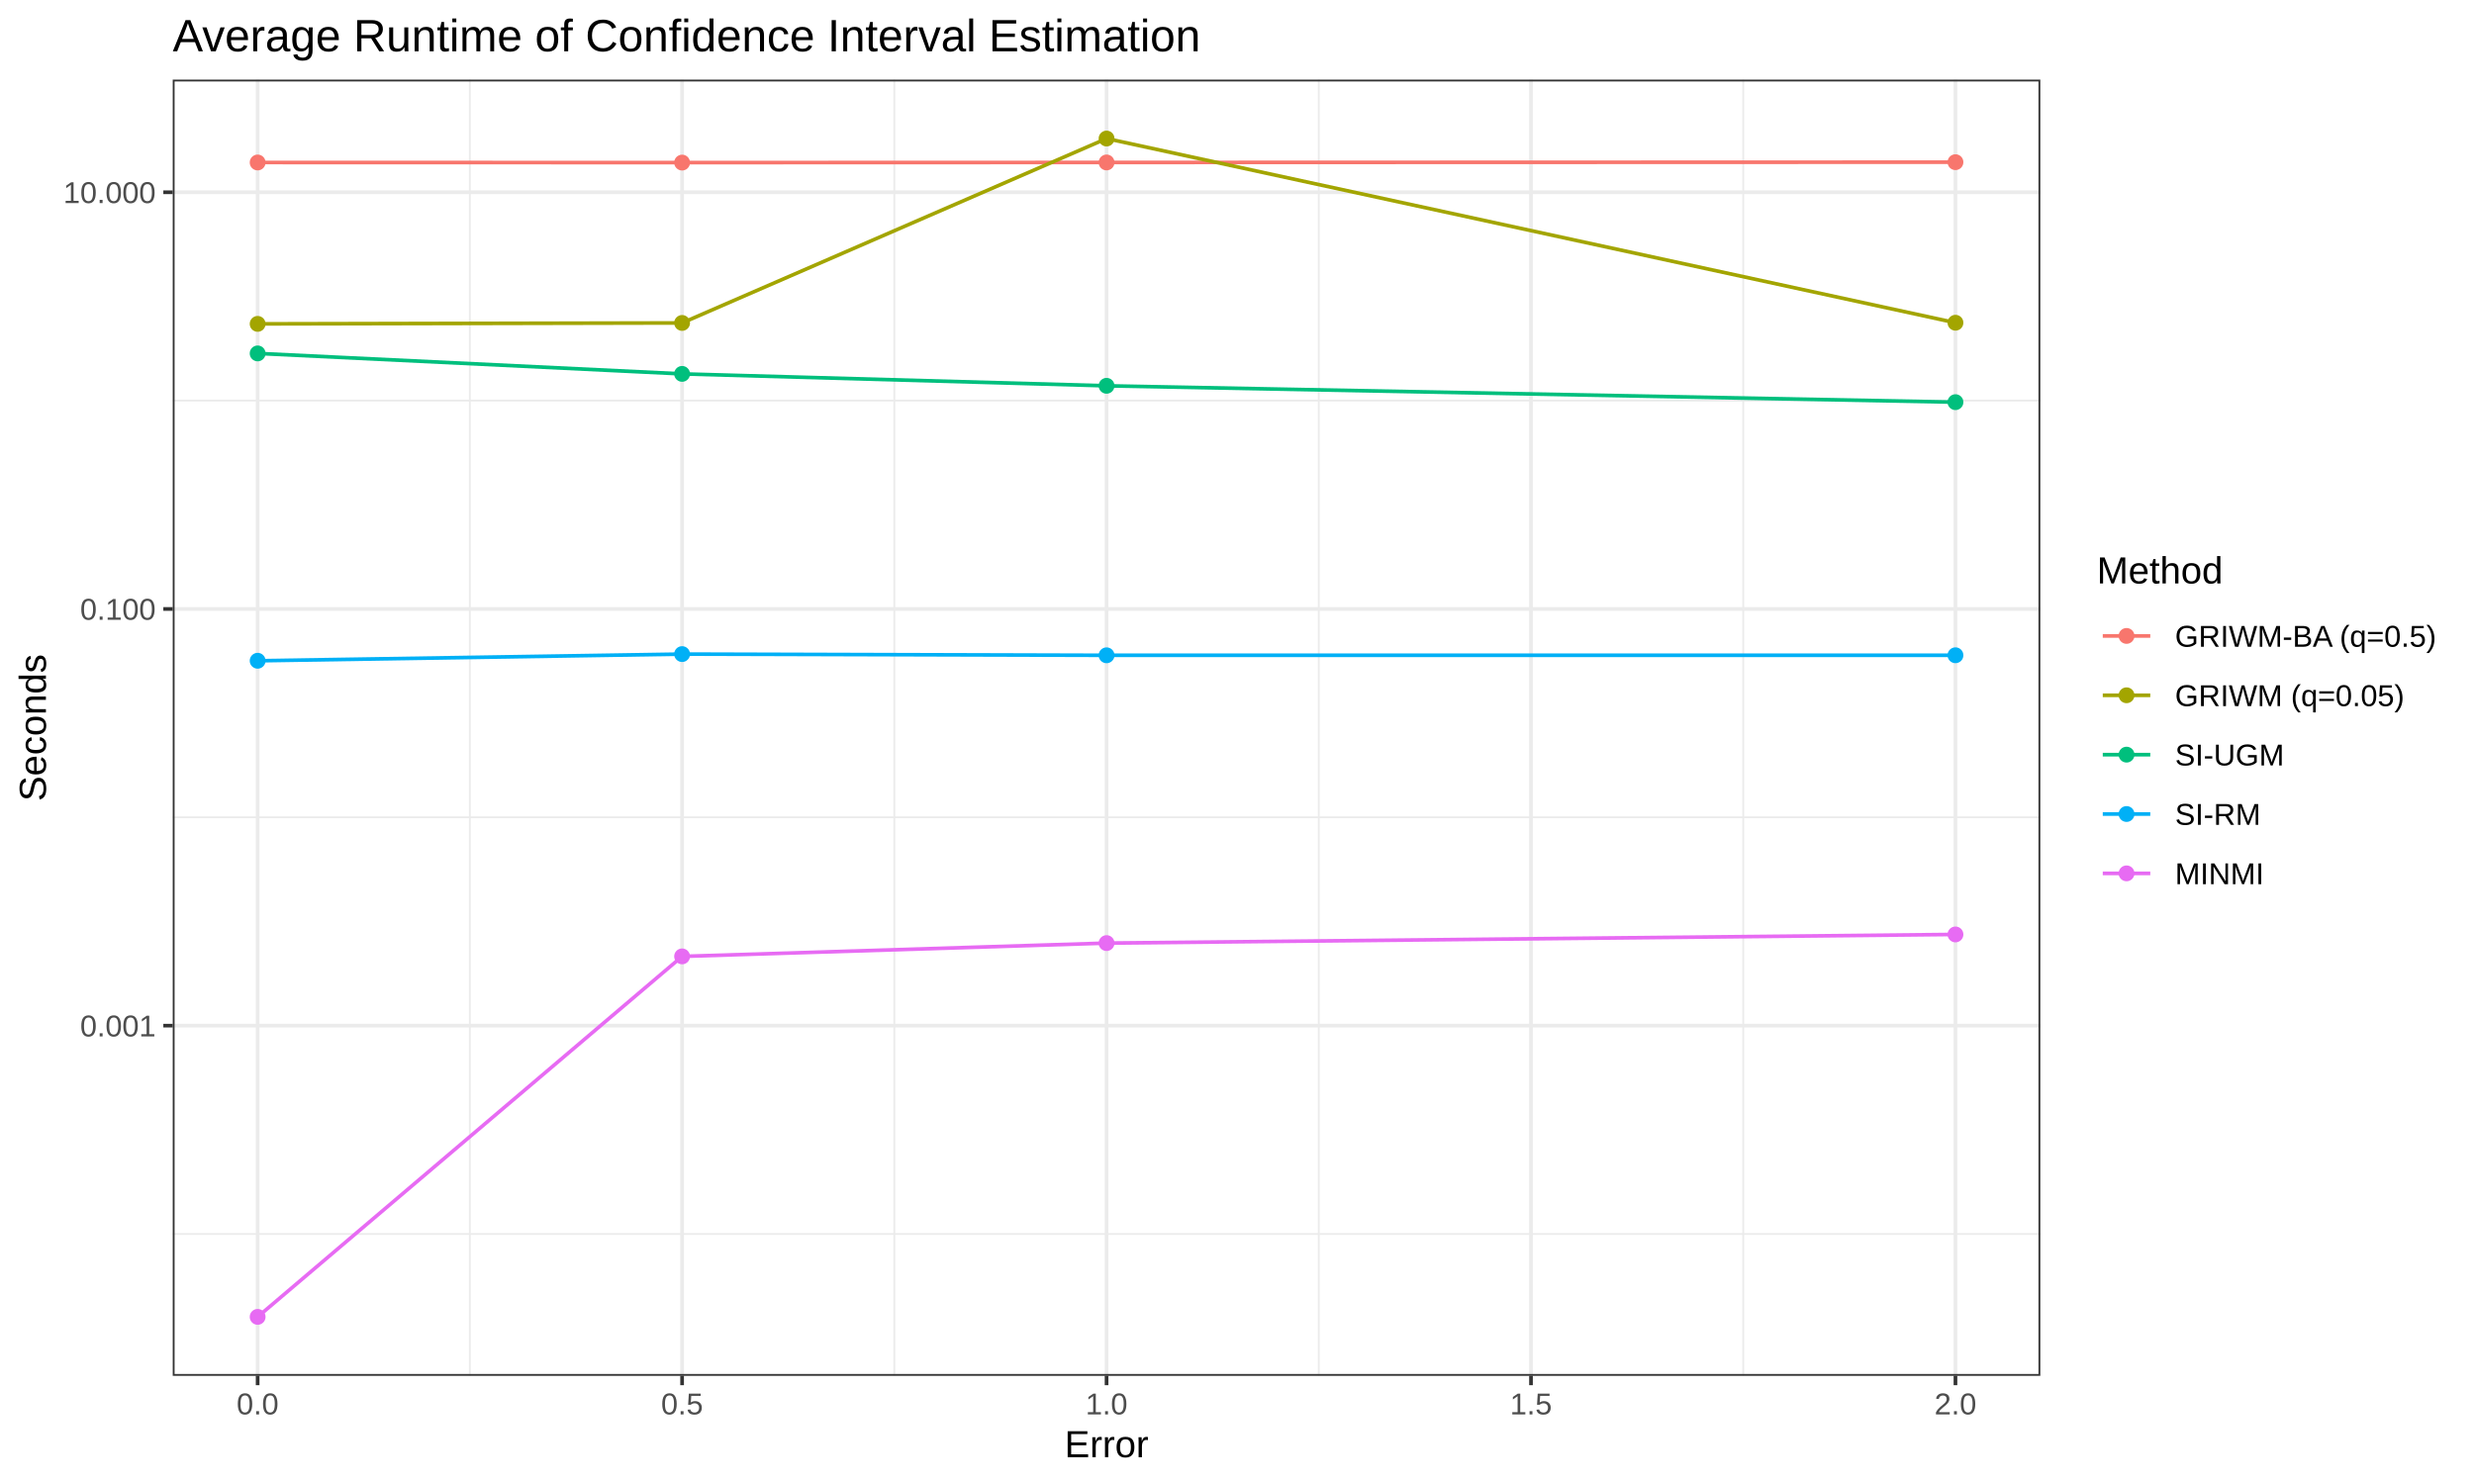
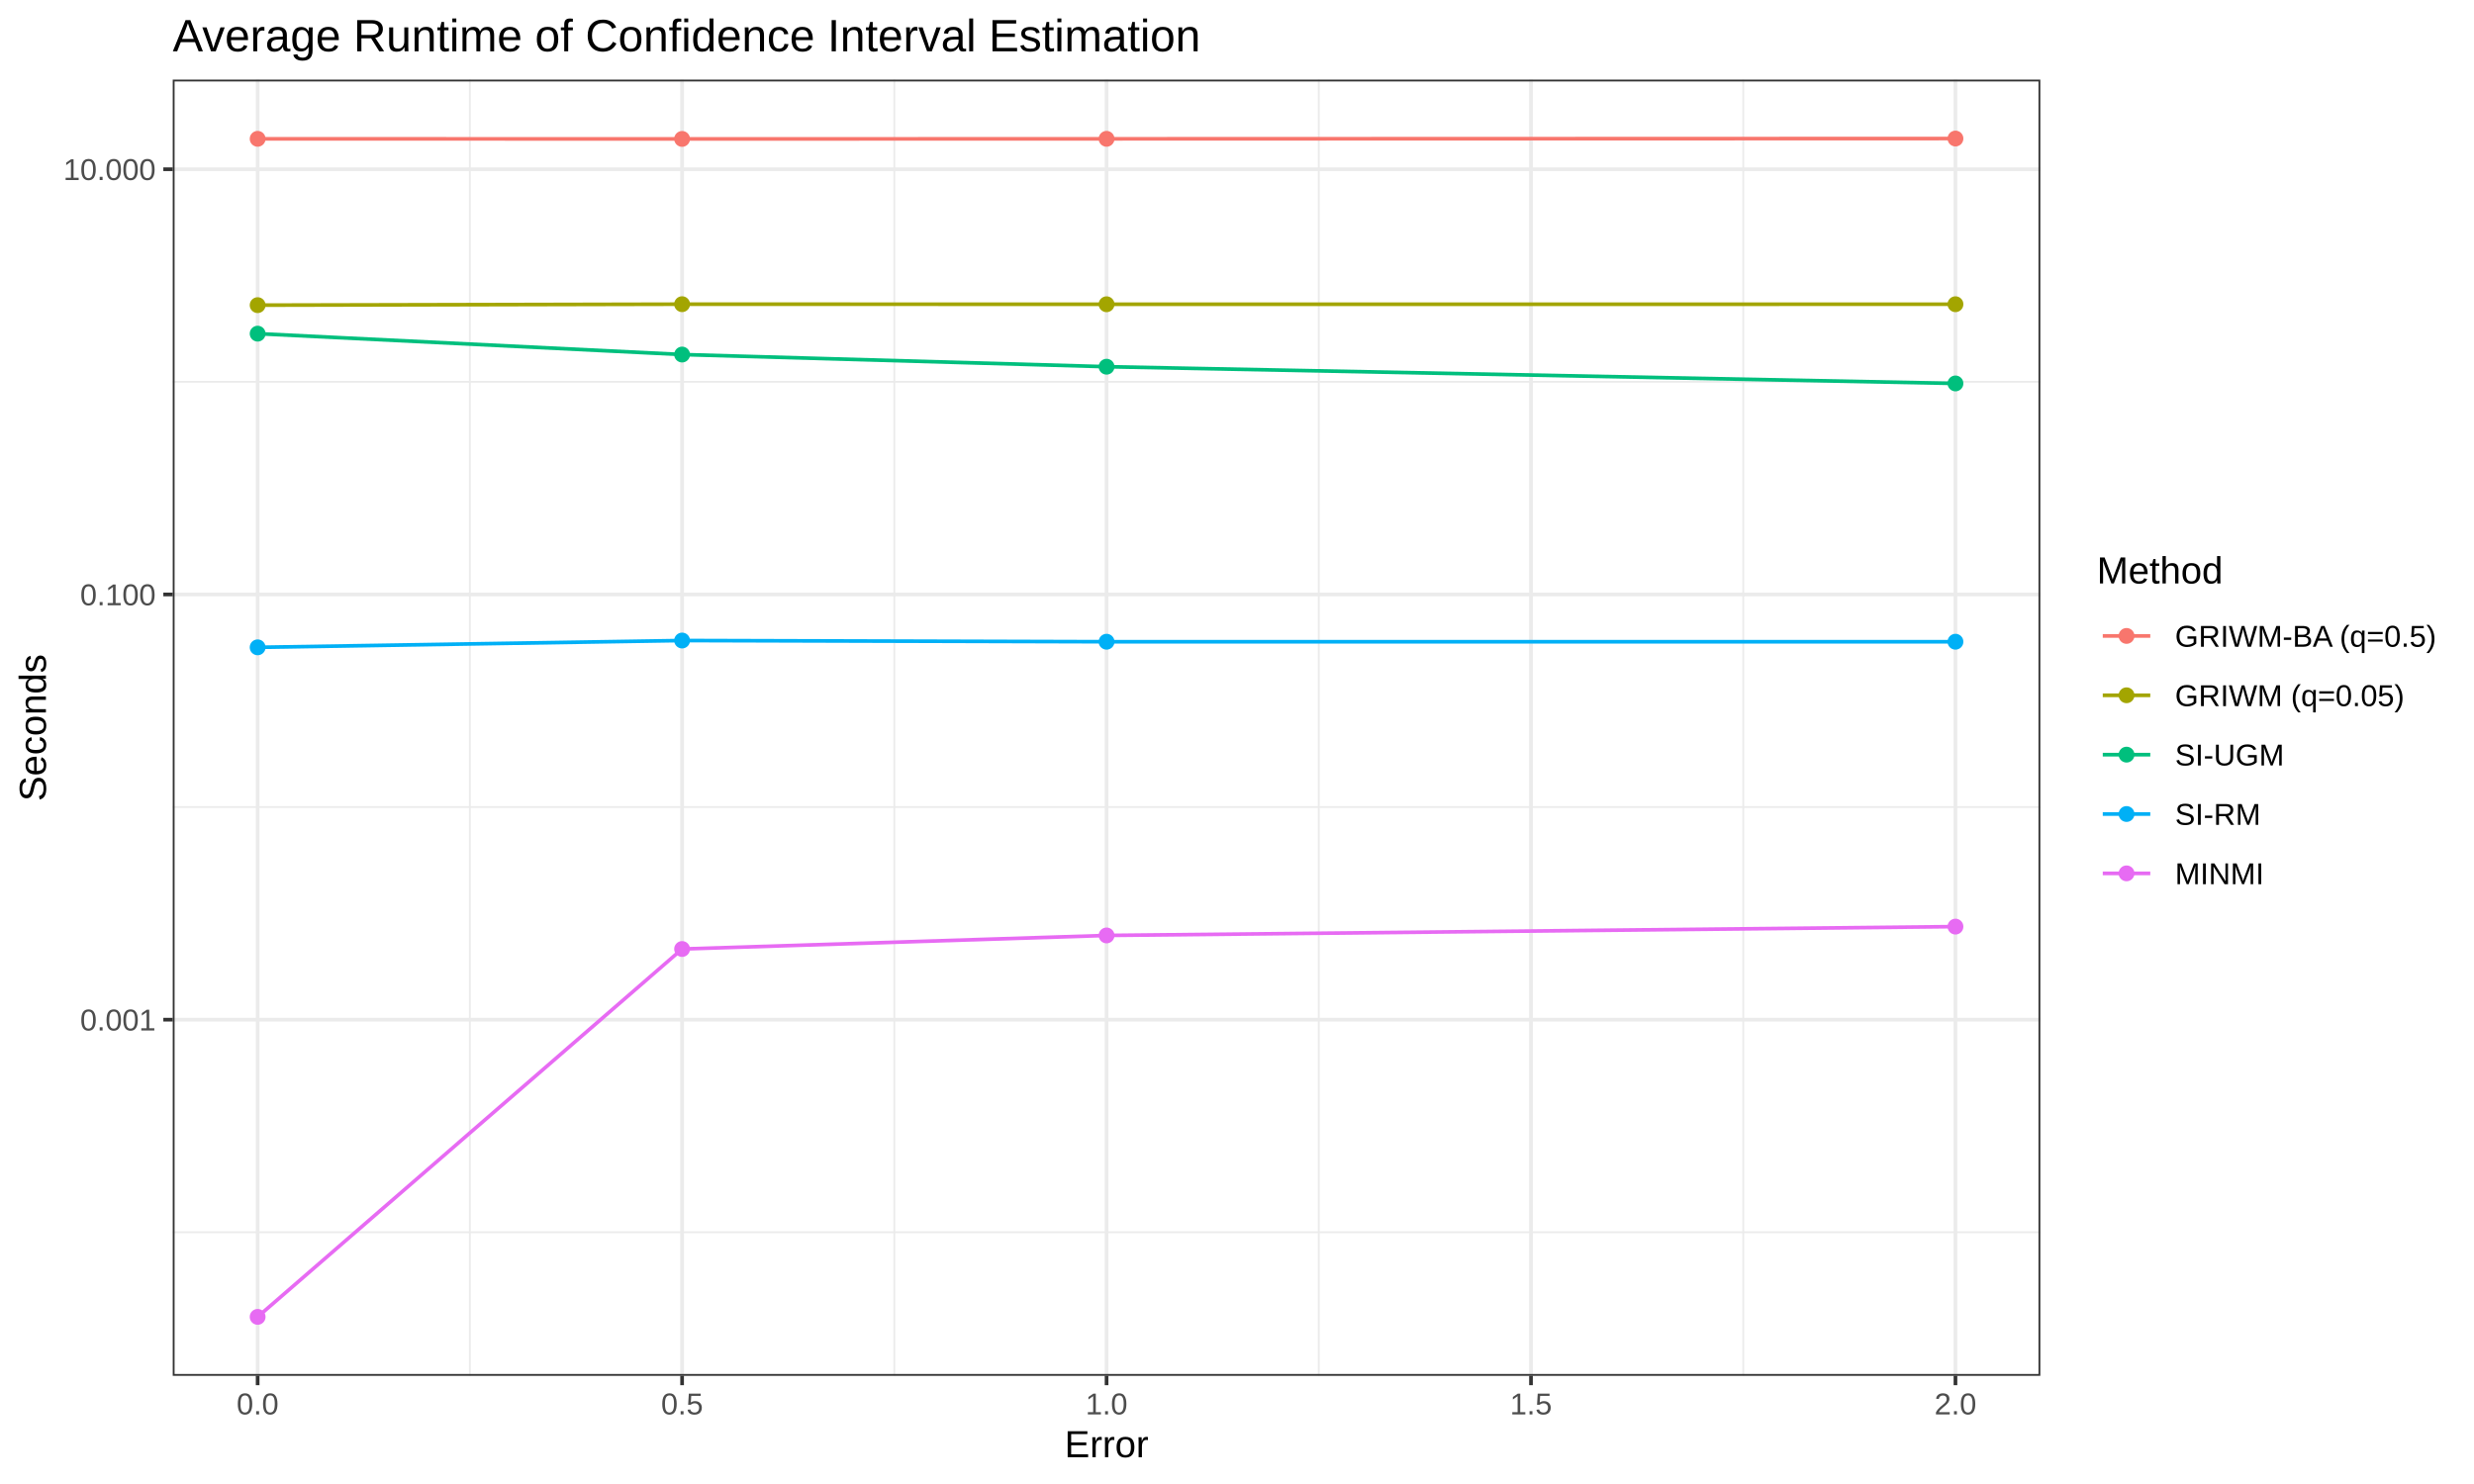
<svg xmlns="http://www.w3.org/2000/svg" class="svglite" width="720.00pt" height="432.00pt" viewBox="0 0 720.00 432.00">
  <defs>
    <style type="text/css">
    .svglite line, .svglite polyline, .svglite polygon, .svglite path, .svglite rect, .svglite circle {
      fill: none;
      stroke: #000000;
      stroke-linecap: round;
      stroke-linejoin: round;
      stroke-miterlimit: 10.00;
    }
    .svglite text {
      white-space: pre;
    }
  </style>
  </defs>
  <rect width="100%" height="100%" style="stroke: none; fill: #FFFFFF;" />
  <defs>
    <clipPath id="cpMC4wMHw3MjAuMDB8MC4wMHw0MzIuMDA=">
      <rect x="0.00" y="0.00" width="720.00" height="432.00" />
    </clipPath>
  </defs>
  <g clip-path="url(#cpMC4wMHw3MjAuMDB8MC4wMHw0MzIuMDA=)">
    <rect x="0.00" y="0.00" width="720.00" height="432.00" style="stroke-width: 1.07; stroke: #FFFFFF; fill: #FFFFFF;" />
  </g>
  <defs>
    <clipPath id="cpNTAuMjd8NTkzLjgwfDIzLjE4fDQwMC41MA==">
      <rect x="50.27" y="23.18" width="543.52" height="377.33" />
    </clipPath>
  </defs>
  <g clip-path="url(#cpNTAuMjd8NTkzLjgwfDIzLjE4fDQwMC41MA==)">
    <rect x="50.27" y="23.18" width="543.52" height="377.33" style="stroke-width: 1.07; stroke: none; fill: #FFFFFF;" />
-     <polyline points="50.27,359.22 593.80,359.22 " style="stroke-width: 0.53; stroke: #EBEBEB; stroke-linecap: butt;" />
-     <polyline points="50.27,237.92 593.80,237.92 " style="stroke-width: 0.53; stroke: #EBEBEB; stroke-linecap: butt;" />
-     <polyline points="50.27,116.62 593.80,116.62 " style="stroke-width: 0.53; stroke: #EBEBEB; stroke-linecap: butt;" />
+     <polyline points="50.27,358.72 593.80,358.72 " style="stroke-width: 0.53; stroke: #EBEBEB; stroke-linecap: butt;" />
+     <polyline points="50.27,234.94 593.80,234.94 " style="stroke-width: 0.53; stroke: #EBEBEB; stroke-linecap: butt;" />
+     <polyline points="50.27,111.15 593.80,111.15 " style="stroke-width: 0.53; stroke: #EBEBEB; stroke-linecap: butt;" />
    <polyline points="136.74,400.50 136.74,23.18 " style="stroke-width: 0.53; stroke: #EBEBEB; stroke-linecap: butt;" />
    <polyline points="260.27,400.50 260.27,23.18 " style="stroke-width: 0.53; stroke: #EBEBEB; stroke-linecap: butt;" />
    <polyline points="383.80,400.50 383.80,23.18 " style="stroke-width: 0.53; stroke: #EBEBEB; stroke-linecap: butt;" />
    <polyline points="507.33,400.50 507.33,23.18 " style="stroke-width: 0.53; stroke: #EBEBEB; stroke-linecap: butt;" />
-     <polyline points="50.27,298.57 593.80,298.57 " style="stroke-width: 1.07; stroke: #EBEBEB; stroke-linecap: butt;" />
-     <polyline points="50.27,177.27 593.80,177.27 " style="stroke-width: 1.07; stroke: #EBEBEB; stroke-linecap: butt;" />
-     <polyline points="50.27,55.97 593.80,55.97 " style="stroke-width: 1.07; stroke: #EBEBEB; stroke-linecap: butt;" />
+     <polyline points="50.27,296.83 593.80,296.83 " style="stroke-width: 1.07; stroke: #EBEBEB; stroke-linecap: butt;" />
+     <polyline points="50.27,173.05 593.80,173.05 " style="stroke-width: 1.07; stroke: #EBEBEB; stroke-linecap: butt;" />
+     <polyline points="50.27,49.26 593.80,49.26 " style="stroke-width: 1.07; stroke: #EBEBEB; stroke-linecap: butt;" />
    <polyline points="74.98,400.50 74.98,23.18 " style="stroke-width: 1.07; stroke: #EBEBEB; stroke-linecap: butt;" />
    <polyline points="198.51,400.50 198.51,23.18 " style="stroke-width: 1.07; stroke: #EBEBEB; stroke-linecap: butt;" />
    <polyline points="322.04,400.50 322.04,23.18 " style="stroke-width: 1.07; stroke: #EBEBEB; stroke-linecap: butt;" />
    <polyline points="445.56,400.50 445.56,23.18 " style="stroke-width: 1.07; stroke: #EBEBEB; stroke-linecap: butt;" />
    <polyline points="569.09,400.50 569.09,23.18 " style="stroke-width: 1.07; stroke: #EBEBEB; stroke-linecap: butt;" />
-     <circle cx="74.98" cy="192.35" r="1.95" style="stroke-width: 0.71; stroke: #00B0F6; fill: #00B0F6;" />
-     <circle cx="74.98" cy="102.88" r="1.95" style="stroke-width: 0.71; stroke: #00BF7D; fill: #00BF7D;" />
-     <circle cx="198.51" cy="108.84" r="1.95" style="stroke-width: 0.71; stroke: #00BF7D; fill: #00BF7D;" />
-     <circle cx="198.51" cy="190.41" r="1.95" style="stroke-width: 0.71; stroke: #00B0F6; fill: #00B0F6;" />
-     <circle cx="198.51" cy="278.41" r="1.95" style="stroke-width: 0.71; stroke: #E76BF3; fill: #E76BF3;" />
-     <circle cx="569.09" cy="190.75" r="1.95" style="stroke-width: 0.71; stroke: #00B0F6; fill: #00B0F6;" />
-     <circle cx="569.09" cy="117.07" r="1.95" style="stroke-width: 0.71; stroke: #00BF7D; fill: #00BF7D;" />
-     <circle cx="569.09" cy="272.02" r="1.95" style="stroke-width: 0.71; stroke: #E76BF3; fill: #E76BF3;" />
+     <circle cx="74.98" cy="188.44" r="1.95" style="stroke-width: 0.71; stroke: #00B0F6; fill: #00B0F6;" />
+     <circle cx="74.98" cy="97.13" r="1.95" style="stroke-width: 0.71; stroke: #00BF7D; fill: #00BF7D;" />
+     <circle cx="198.51" cy="103.21" r="1.95" style="stroke-width: 0.71; stroke: #00BF7D; fill: #00BF7D;" />
+     <circle cx="198.51" cy="186.46" r="1.95" style="stroke-width: 0.71; stroke: #00B0F6; fill: #00B0F6;" />
+     <circle cx="198.51" cy="276.26" r="1.95" style="stroke-width: 0.71; stroke: #E76BF3; fill: #E76BF3;" />
+     <circle cx="569.09" cy="186.81" r="1.95" style="stroke-width: 0.71; stroke: #00B0F6; fill: #00B0F6;" />
+     <circle cx="569.09" cy="111.62" r="1.95" style="stroke-width: 0.71; stroke: #00BF7D; fill: #00BF7D;" />
+     <circle cx="569.09" cy="269.74" r="1.95" style="stroke-width: 0.71; stroke: #E76BF3; fill: #E76BF3;" />
    <circle cx="74.98" cy="383.35" r="1.95" style="stroke-width: 0.71; stroke: #E76BF3; fill: #E76BF3;" />
-     <circle cx="322.04" cy="190.76" r="1.95" style="stroke-width: 0.71; stroke: #00B0F6; fill: #00B0F6;" />
-     <circle cx="322.04" cy="274.54" r="1.95" style="stroke-width: 0.71; stroke: #E76BF3; fill: #E76BF3;" />
-     <circle cx="322.04" cy="112.31" r="1.95" style="stroke-width: 0.71; stroke: #00BF7D; fill: #00BF7D;" />
-     <circle cx="569.09" cy="47.21" r="1.95" style="stroke-width: 0.71; stroke: #F8766D; fill: #F8766D;" />
-     <circle cx="322.04" cy="47.29" r="1.95" style="stroke-width: 0.71; stroke: #F8766D; fill: #F8766D;" />
-     <circle cx="198.51" cy="47.33" r="1.95" style="stroke-width: 0.71; stroke: #F8766D; fill: #F8766D;" />
-     <circle cx="569.09" cy="93.95" r="1.95" style="stroke-width: 0.71; stroke: #A3A500; fill: #A3A500;" />
-     <circle cx="322.04" cy="40.33" r="1.95" style="stroke-width: 0.71; stroke: #A3A500; fill: #A3A500;" />
-     <circle cx="198.51" cy="94.01" r="1.95" style="stroke-width: 0.71; stroke: #A3A500; fill: #A3A500;" />
-     <circle cx="74.98" cy="94.28" r="1.95" style="stroke-width: 0.71; stroke: #A3A500; fill: #A3A500;" />
-     <circle cx="74.98" cy="47.30" r="1.95" style="stroke-width: 0.71; stroke: #F8766D; fill: #F8766D;" />
-     <polyline points="74.98,47.30 198.51,47.33 322.04,47.29 569.09,47.21 " style="stroke-width: 1.07; stroke: #F8766D; stroke-linecap: butt;" />
-     <polyline points="74.98,94.28 198.51,94.01 322.04,40.33 569.09,93.95 " style="stroke-width: 1.07; stroke: #A3A500; stroke-linecap: butt;" />
-     <polyline points="74.98,102.88 198.51,108.84 322.04,112.31 569.09,117.07 " style="stroke-width: 1.07; stroke: #00BF7D; stroke-linecap: butt;" />
-     <polyline points="74.98,192.35 198.51,190.41 322.04,190.76 569.09,190.75 " style="stroke-width: 1.07; stroke: #00B0F6; stroke-linecap: butt;" />
-     <polyline points="74.98,383.35 198.51,278.41 322.04,274.54 569.09,272.02 " style="stroke-width: 1.07; stroke: #E76BF3; stroke-linecap: butt;" />
+     <circle cx="322.04" cy="186.81" r="1.95" style="stroke-width: 0.71; stroke: #00B0F6; fill: #00B0F6;" />
+     <circle cx="322.04" cy="272.31" r="1.95" style="stroke-width: 0.71; stroke: #E76BF3; fill: #E76BF3;" />
+     <circle cx="322.04" cy="106.75" r="1.95" style="stroke-width: 0.71; stroke: #00BF7D; fill: #00BF7D;" />
+     <circle cx="569.09" cy="40.33" r="1.95" style="stroke-width: 0.71; stroke: #F8766D; fill: #F8766D;" />
+     <circle cx="322.04" cy="40.41" r="1.95" style="stroke-width: 0.71; stroke: #F8766D; fill: #F8766D;" />
+     <circle cx="198.51" cy="40.44" r="1.95" style="stroke-width: 0.71; stroke: #F8766D; fill: #F8766D;" />
+     <circle cx="569.09" cy="88.56" r="1.95" style="stroke-width: 0.71; stroke: #A3A500; fill: #A3A500;" />
+     <circle cx="322.04" cy="88.57" r="1.95" style="stroke-width: 0.71; stroke: #A3A500; fill: #A3A500;" />
+     <circle cx="198.51" cy="88.55" r="1.95" style="stroke-width: 0.71; stroke: #A3A500; fill: #A3A500;" />
+     <circle cx="74.98" cy="88.83" r="1.95" style="stroke-width: 0.71; stroke: #A3A500; fill: #A3A500;" />
+     <circle cx="74.98" cy="40.41" r="1.95" style="stroke-width: 0.71; stroke: #F8766D; fill: #F8766D;" />
+     <polyline points="74.98,40.41 198.51,40.44 322.04,40.41 569.09,40.33 " style="stroke-width: 1.07; stroke: #F8766D; stroke-linecap: butt;" />
+     <polyline points="74.98,88.83 198.51,88.55 322.04,88.57 569.09,88.56 " style="stroke-width: 1.07; stroke: #A3A500; stroke-linecap: butt;" />
+     <polyline points="74.98,97.13 198.51,103.21 322.04,106.75 569.09,111.62 " style="stroke-width: 1.07; stroke: #00BF7D; stroke-linecap: butt;" />
+     <polyline points="74.98,188.44 198.51,186.46 322.04,186.81 569.09,186.81 " style="stroke-width: 1.07; stroke: #00B0F6; stroke-linecap: butt;" />
+     <polyline points="74.98,383.35 198.51,276.26 322.04,272.31 569.09,269.74 " style="stroke-width: 1.07; stroke: #E76BF3; stroke-linecap: butt;" />
    <rect x="50.27" y="23.18" width="543.52" height="377.33" style="stroke-width: 1.07; stroke: #333333;" />
  </g>
  <g clip-path="url(#cpMC4wMHw3MjAuMDB8MC4wMHw0MzIuMDA=)">
-     <text x="45.34" y="301.72" text-anchor="end" style="font-size: 8.80px;fill: #4D4D4D; font-family: &quot;Arial&quot;;" textLength="22.03px" lengthAdjust="spacingAndGlyphs">0.001</text>
-     <text x="45.34" y="180.42" text-anchor="end" style="font-size: 8.80px;fill: #4D4D4D; font-family: &quot;Arial&quot;;" textLength="22.03px" lengthAdjust="spacingAndGlyphs">0.100</text>
-     <text x="45.34" y="59.12" text-anchor="end" style="font-size: 8.80px;fill: #4D4D4D; font-family: &quot;Arial&quot;;" textLength="26.93px" lengthAdjust="spacingAndGlyphs">10.000</text>
-     <polyline points="47.53,298.57 50.27,298.57 " style="stroke-width: 1.07; stroke: #333333; stroke-linecap: butt;" />
-     <polyline points="47.53,177.27 50.27,177.27 " style="stroke-width: 1.07; stroke: #333333; stroke-linecap: butt;" />
-     <polyline points="47.53,55.97 50.27,55.97 " style="stroke-width: 1.07; stroke: #333333; stroke-linecap: butt;" />
+     <text x="45.34" y="299.98" text-anchor="end" style="font-size: 8.80px;fill: #4D4D4D; font-family: &quot;Arial&quot;;" textLength="22.03px" lengthAdjust="spacingAndGlyphs">0.001</text>
+     <text x="45.34" y="176.20" text-anchor="end" style="font-size: 8.80px;fill: #4D4D4D; font-family: &quot;Arial&quot;;" textLength="22.03px" lengthAdjust="spacingAndGlyphs">0.100</text>
+     <text x="45.34" y="52.41" text-anchor="end" style="font-size: 8.80px;fill: #4D4D4D; font-family: &quot;Arial&quot;;" textLength="26.93px" lengthAdjust="spacingAndGlyphs">10.000</text>
+     <polyline points="47.53,296.83 50.27,296.83 " style="stroke-width: 1.07; stroke: #333333; stroke-linecap: butt;" />
+     <polyline points="47.53,173.05 50.27,173.05 " style="stroke-width: 1.07; stroke: #333333; stroke-linecap: butt;" />
+     <polyline points="47.53,49.26 50.27,49.26 " style="stroke-width: 1.07; stroke: #333333; stroke-linecap: butt;" />
    <polyline points="74.98,403.24 74.98,400.50 " style="stroke-width: 1.07; stroke: #333333; stroke-linecap: butt;" />
    <polyline points="198.51,403.24 198.51,400.50 " style="stroke-width: 1.07; stroke: #333333; stroke-linecap: butt;" />
    <polyline points="322.04,403.24 322.04,400.50 " style="stroke-width: 1.07; stroke: #333333; stroke-linecap: butt;" />
    <polyline points="445.56,403.24 445.56,400.50 " style="stroke-width: 1.07; stroke: #333333; stroke-linecap: butt;" />
    <polyline points="569.09,403.24 569.09,400.50 " style="stroke-width: 1.07; stroke: #333333; stroke-linecap: butt;" />
    <text x="74.98" y="411.74" text-anchor="middle" style="font-size: 8.80px;fill: #4D4D4D; font-family: &quot;Arial&quot;;" textLength="12.24px" lengthAdjust="spacingAndGlyphs">0.0</text>
    <text x="198.51" y="411.74" text-anchor="middle" style="font-size: 8.80px;fill: #4D4D4D; font-family: &quot;Arial&quot;;" textLength="12.24px" lengthAdjust="spacingAndGlyphs">0.5</text>
    <text x="322.04" y="411.74" text-anchor="middle" style="font-size: 8.80px;fill: #4D4D4D; font-family: &quot;Arial&quot;;" textLength="12.24px" lengthAdjust="spacingAndGlyphs">1.0</text>
    <text x="445.56" y="411.74" text-anchor="middle" style="font-size: 8.80px;fill: #4D4D4D; font-family: &quot;Arial&quot;;" textLength="12.24px" lengthAdjust="spacingAndGlyphs">1.5</text>
    <text x="569.09" y="411.74" text-anchor="middle" style="font-size: 8.80px;fill: #4D4D4D; font-family: &quot;Arial&quot;;" textLength="12.24px" lengthAdjust="spacingAndGlyphs">2.0</text>
    <text x="322.04" y="424.20" text-anchor="middle" style="font-size: 11.00px; font-family: &quot;Arial&quot;;" textLength="24.45px" lengthAdjust="spacingAndGlyphs">Error</text>
    <text transform="translate(13.36,211.84) rotate(-90)" text-anchor="middle" style="font-size: 11.00px; font-family: &quot;Arial&quot;;" textLength="42.82px" lengthAdjust="spacingAndGlyphs">Seconds</text>
    <rect x="604.76" y="155.32" width="109.76" height="113.03" style="stroke-width: 1.07; stroke: none; fill: #FFFFFF;" />
    <text x="610.24" y="169.84" style="font-size: 11.00px; font-family: &quot;Arial&quot;;" textLength="36.71px" lengthAdjust="spacingAndGlyphs">Method</text>
    <rect x="610.24" y="176.48" width="17.28" height="17.28" style="stroke-width: 1.07; stroke: none; fill: #FFFFFF;" />
    <circle cx="618.88" cy="185.12" r="1.95" style="stroke-width: 0.71; stroke: #F8766D; fill: #F8766D;" />
    <line x1="611.96" y1="185.12" x2="625.79" y2="185.12" style="stroke-width: 1.07; stroke: #F8766D; stroke-linecap: butt;" />
    <rect x="610.24" y="193.76" width="17.28" height="17.28" style="stroke-width: 1.07; stroke: none; fill: #FFFFFF;" />
    <circle cx="618.88" cy="202.40" r="1.95" style="stroke-width: 0.71; stroke: #A3A500; fill: #A3A500;" />
    <line x1="611.96" y1="202.40" x2="625.79" y2="202.40" style="stroke-width: 1.07; stroke: #A3A500; stroke-linecap: butt;" />
    <rect x="610.24" y="211.04" width="17.28" height="17.28" style="stroke-width: 1.07; stroke: none; fill: #FFFFFF;" />
    <circle cx="618.88" cy="219.68" r="1.95" style="stroke-width: 0.71; stroke: #00BF7D; fill: #00BF7D;" />
    <line x1="611.96" y1="219.68" x2="625.79" y2="219.68" style="stroke-width: 1.07; stroke: #00BF7D; stroke-linecap: butt;" />
    <rect x="610.24" y="228.32" width="17.28" height="17.28" style="stroke-width: 1.07; stroke: none; fill: #FFFFFF;" />
    <circle cx="618.88" cy="236.96" r="1.95" style="stroke-width: 0.71; stroke: #00B0F6; fill: #00B0F6;" />
    <line x1="611.96" y1="236.96" x2="625.79" y2="236.96" style="stroke-width: 1.07; stroke: #00B0F6; stroke-linecap: butt;" />
    <rect x="610.24" y="245.60" width="17.28" height="17.28" style="stroke-width: 1.07; stroke: none; fill: #FFFFFF;" />
    <circle cx="618.88" cy="254.24" r="1.95" style="stroke-width: 0.71; stroke: #E76BF3; fill: #E76BF3;" />
    <line x1="611.96" y1="254.24" x2="625.79" y2="254.24" style="stroke-width: 1.07; stroke: #E76BF3; stroke-linecap: butt;" />
    <text x="632.99" y="188.27" style="font-size: 8.80px; font-family: &quot;Arial&quot;;" textLength="76.05px" lengthAdjust="spacingAndGlyphs">GRIWM-BA (q=0.5)</text>
    <text x="632.99" y="205.55" style="font-size: 8.80px; font-family: &quot;Arial&quot;;" textLength="66.76px" lengthAdjust="spacingAndGlyphs">GRIWM (q=0.05)</text>
    <text x="632.99" y="222.83" style="font-size: 8.80px; font-family: &quot;Arial&quot;;" textLength="31.77px" lengthAdjust="spacingAndGlyphs">SI-UGM</text>
    <text x="632.99" y="240.11" style="font-size: 8.80px; font-family: &quot;Arial&quot;;" textLength="24.93px" lengthAdjust="spacingAndGlyphs">SI-RM</text>
    <text x="632.99" y="257.39" style="font-size: 8.80px; font-family: &quot;Arial&quot;;" textLength="25.91px" lengthAdjust="spacingAndGlyphs">MINMI</text>
    <text x="50.27" y="14.93" style="font-size: 13.20px; font-family: &quot;Arial&quot;;" textLength="298.92px" lengthAdjust="spacingAndGlyphs">Average Runtime of Confidence Interval Estimation</text>
  </g>
</svg>
